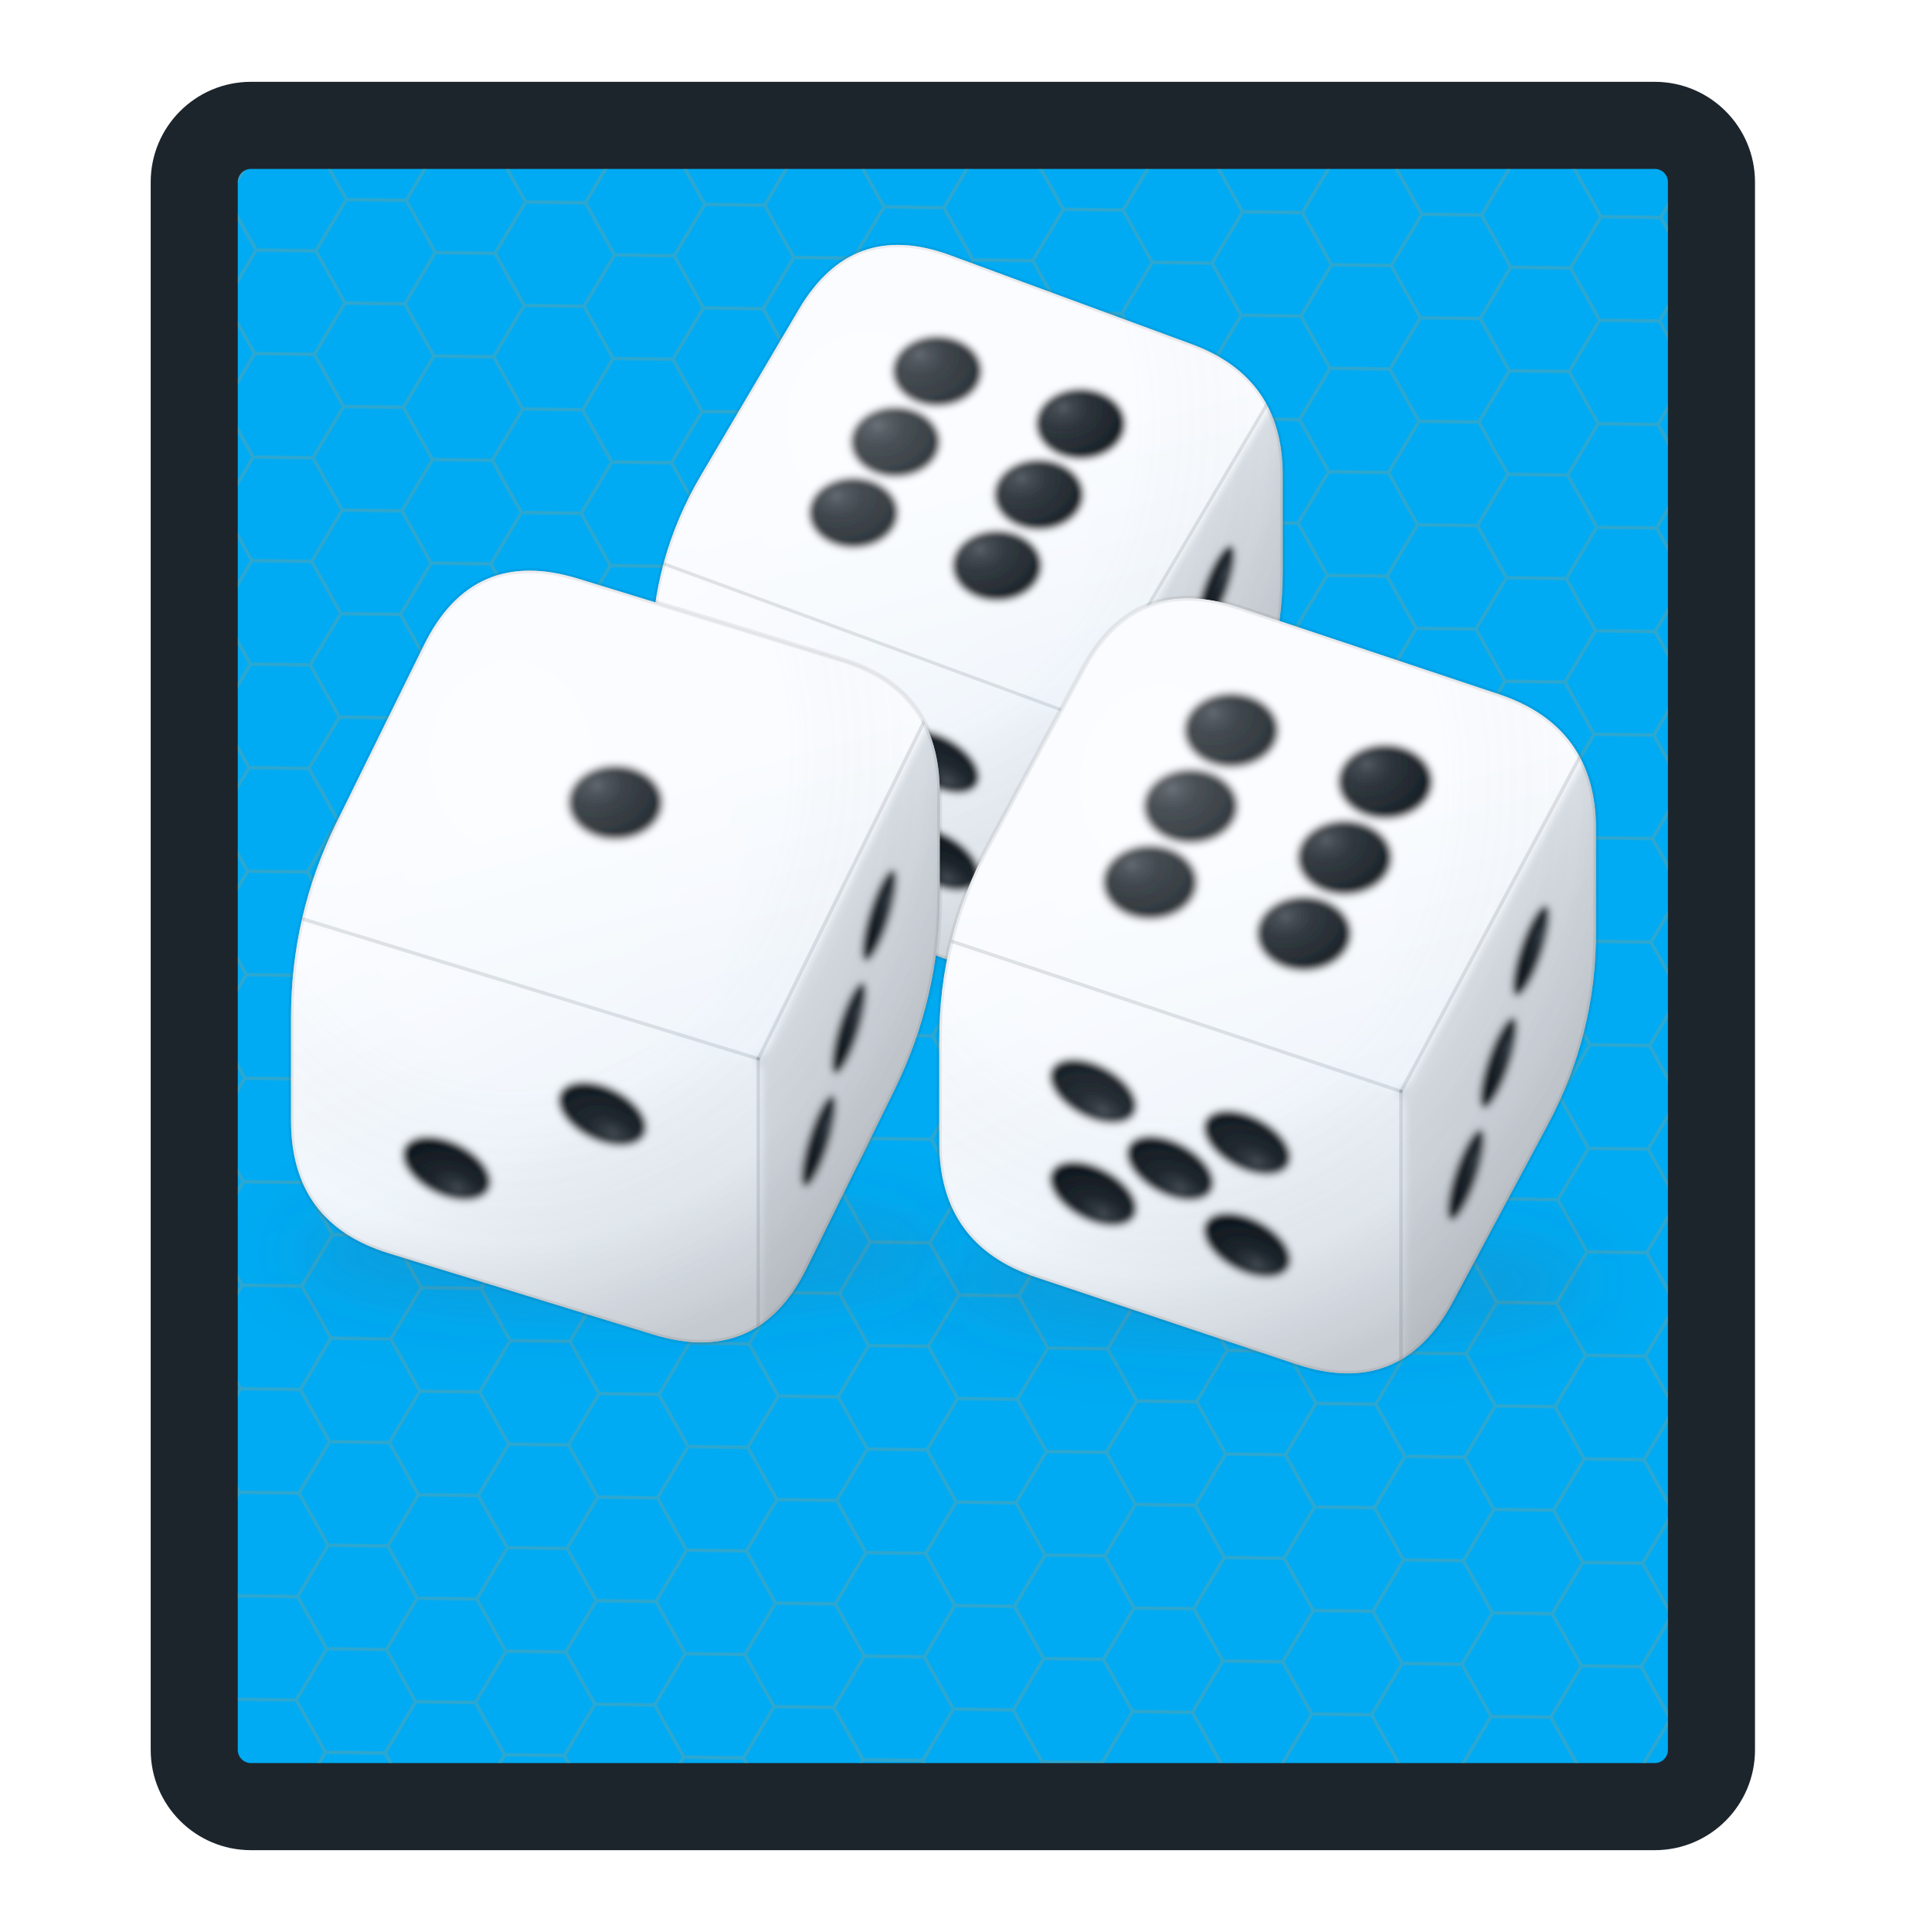
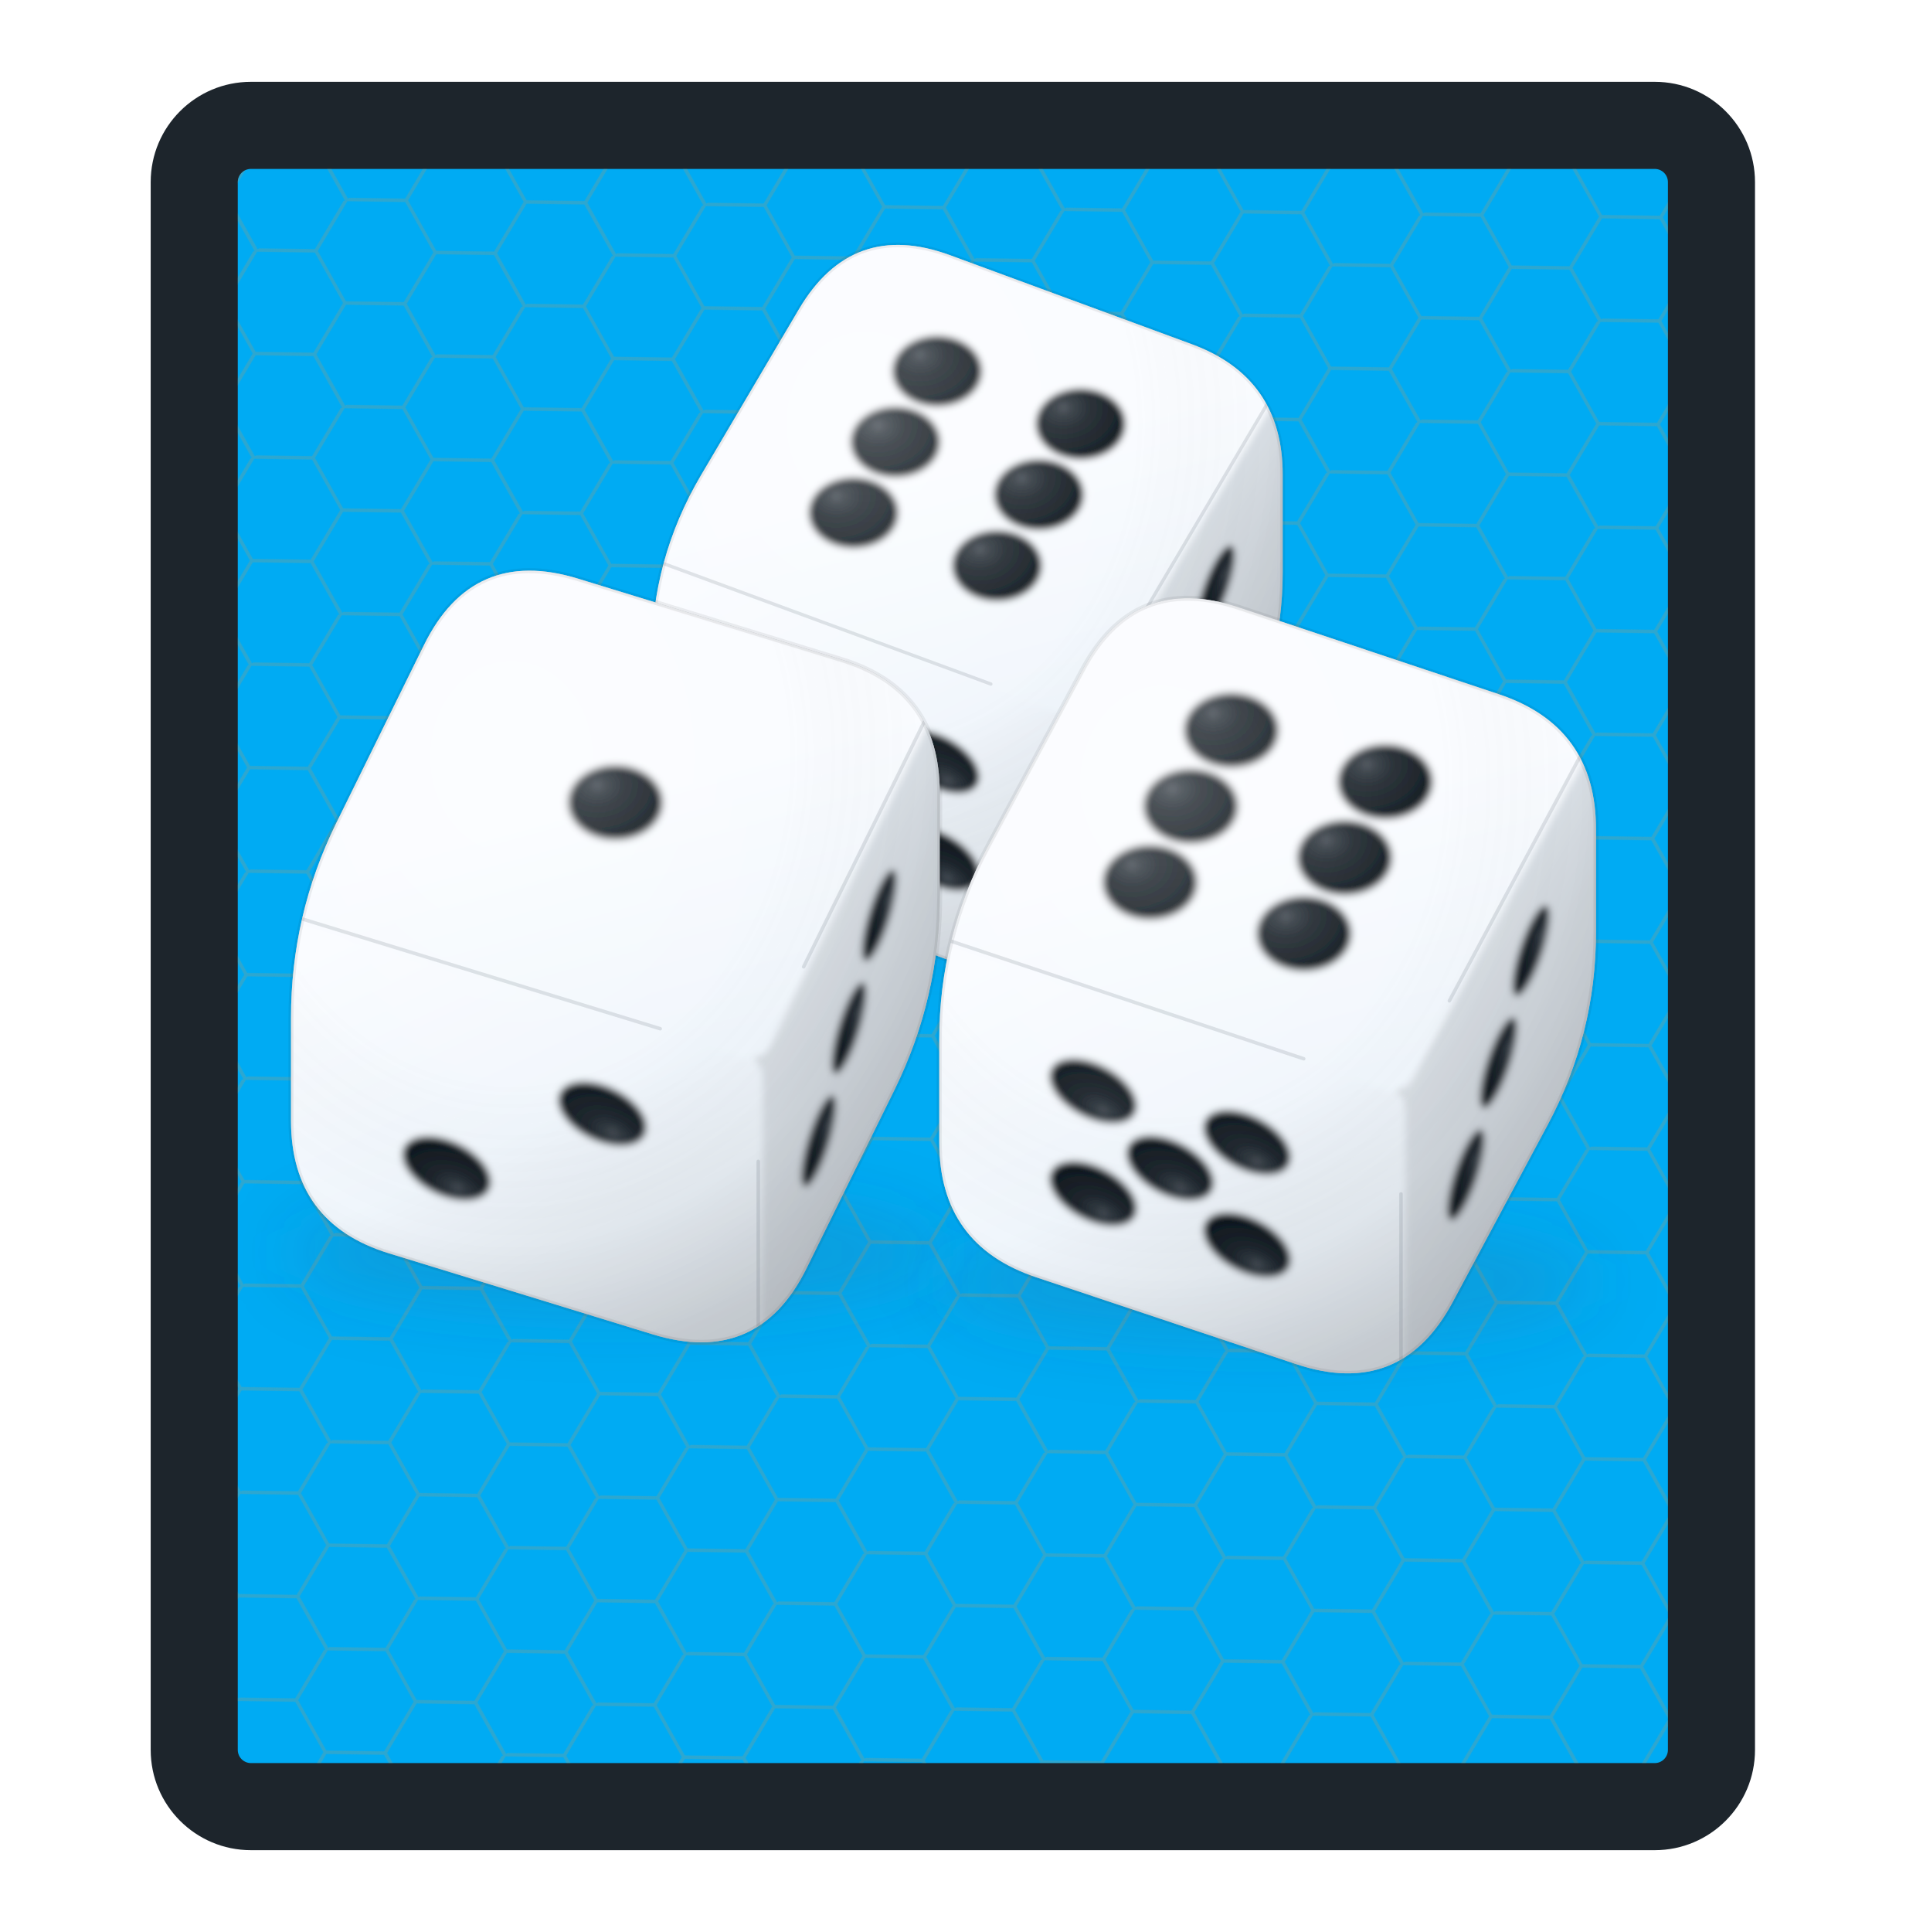
<svg xmlns="http://www.w3.org/2000/svg" viewBox="-361 -366 722 732" width="960" height="973" aria-hidden="true">
  <defs>
    <linearGradient id="dl5nhi" x1=".25" y1="0" x2=".6" y2="1">
      <stop offset="0" stop-color="#fafcff" />
      <stop offset="0.5" stop-color="#fafcff" />
      <stop offset="1" stop-color="#f0f6fc" />
    </linearGradient>
    <linearGradient id="ubnp6g" x1=".2" y1="0" x2=".7" y2="1">
      <stop offset="0" stop-color="#fafcff" />
      <stop offset="0.5" stop-color="#f0f6fc" />
      <stop offset="1" stop-color="#d1d7dd" />
    </linearGradient>
    <linearGradient id="rudlmm" x1=".2" y1="0" x2=".7" y2="1">
      <stop offset="0" stop-color="#f0f6fc" />
      <stop offset="0.5" stop-color="#cbd1d7" />
      <stop offset="1" stop-color="#b5bbc1" />
    </linearGradient>
    <radialGradient id="zwv00e" cx=".31" cy=".27" r=".78">
      <stop offset="0" stop-color="#525b63" />
      <stop offset=".1" stop-color="#303840" />
      <stop offset=".35" stop-color="#1d252c" />
      <stop offset="1" stop-color="#09131a" />
    </radialGradient>
    <radialGradient id="dzvcxc" cx=".34" cy=".24" r=".88">
      <stop offset="0" stop-color="#fff" stop-opacity=".22" />
      <stop offset=".48" stop-color="#fff" stop-opacity=".04" />
      <stop offset=".72" stop-color="#000" stop-opacity="0" />
      <stop offset="1" stop-color="#000" stop-opacity=".09" />
    </radialGradient>
    <filter id="s8lvgj" x="-60%" y="-60%" width="220%" height="220%">
      <feGaussianBlur stdDeviation="14" />
    </filter>
    <filter id="gaxolm" x="-60%" y="-60%" width="220%" height="220%">
      <feGaussianBlur stdDeviation="5" />
    </filter>
    <filter id="tde8v6" x="-20%" y="-20%" width="140%" height="140%">
      <feGaussianBlur stdDeviation="1.4" />
    </filter>
    <path id="mmhcub" d="M-129.4 24.5Q-129.4 -16.4 -111.4 -53.1L-76.4 -124.1Q-57 -163.6 -14.9 -150.7L90.3 -118.4Q129.4 -106.4 129.4 -65.4L129.4 -24.5Q129.4 16.4 111.4 53.1L76.4 124.1Q57 163.6 14.9 150.7L-90.3 118.4Q-129.4 106.4 -129.4 65.4Z" />
    <clipPath id="gzfhly">
      <use href="#mmhcub" />
    </clipPath>
    <path id="zv5tqm" d="M-92.2 116.3Q-131 103.4 -131 62.4L-131 21.5Q-131 -19.4 -111.7 -55.5L-73.9 -126Q-53.2 -164.8 -11.4 -150.9L92.2 -116.3Q131 -103.4 131 -62.4L131 -21.5Q131 19.4 111.7 55.5L73.9 126Q53.2 164.8 11.4 150.9Z" />
    <clipPath id="fe5i4u">
      <use href="#zv5tqm" />
    </clipPath>
    <path id="awz4v1" d="M-94.5 113.7Q-132.9 99.6 -132.9 58.7L-132.9 17.8Q-132.9 -23.1 -112.1 -58.4L-70.8 -128.4Q-48.4 -166.3 -7.1 -151.1L94.5 -113.7Q132.9 -99.6 132.9 -58.7L132.9 -17.8Q132.9 23.1 112.1 58.4L70.8 128.4Q48.4 166.3 7.1 151.1Z" />
    <clipPath id="q35gnv">
      <use href="#awz4v1" />
    </clipPath>
    <pattern id="h33nko" patternUnits="userSpaceOnUse" width="67.94" height="39.22" patternTransform="translate(20.51 36.64) rotate(60.78)">
      <path d="M0 19.612L11.323 39.223M11.323 39.223L33.968 39.223M33.968 39.223L45.291 19.612M45.291 19.612L33.968 0M33.968 0L11.323 0M11.323 0L0 19.612M45.291 19.612L67.936 19.612" fill="none" stroke="#b59e69" stroke-width="1.31" stroke-opacity=".25" />
    </pattern>
  </defs>
  <rect x="-304" y="-335" width="608" height="670" rx="38" fill="#1d252c" />
  <rect x="-271" y="-302" width="542" height="604" rx="5" fill="#00abf3" />
  <rect x="-271" y="-302" width="542" height="604" rx="5" fill="url(#h33nko)" />
  <g transform="translate(5.4 -133.3) scale(0.9)">
    <ellipse cx="0" cy="118" rx="132" ry="24" fill="#43525f" fill-opacity=".16" filter="url(#s8lvgj)" />
    <ellipse cx="0" cy="112" rx="62" ry="11" fill="#43525f" fill-opacity=".18" filter="url(#gaxolm)" />
  </g>
  <g transform="translate(-127.9 -3.6) scale(0.95)">
    <ellipse cx="0" cy="118" rx="132" ry="24" fill="#43525f" fill-opacity=".16" filter="url(#s8lvgj)" />
    <ellipse cx="0" cy="112" rx="62" ry="11" fill="#43525f" fill-opacity=".18" filter="url(#gaxolm)" />
  </g>
  <g transform="translate(119.3 7.5) scale(0.95)">
    <ellipse cx="0" cy="118" rx="132" ry="24" fill="#43525f" fill-opacity=".16" filter="url(#s8lvgj)" />
    <ellipse cx="0" cy="112" rx="62" ry="11" fill="#43525f" fill-opacity=".18" filter="url(#gaxolm)" />
  </g>
  <ellipse cx="-61.2" cy="-14.5" rx="36" ry="9" fill="#43525f" fill-opacity=".14" filter="url(#gaxolm)" />
  <ellipse cx="62.4" cy="-8.9" rx="36" ry="9" fill="#43525f" fill-opacity=".14" filter="url(#gaxolm)" />
  <g transform="translate(5.4 -133.3) scale(0.9)">
    <use href="#awz4v1" fill="#b8bec3" />
    <g clip-path="url(#q35gnv)" filter="url(#tde8v6)">
      <path d="M133.7 -93.3Q133.7 -102.3 129.1 -94.5L52.1 36Q47.6 43.7 47.6 52.7L47.6 159.9Q47.6 168.9 52.1 161.2L129.1 30.7Q133.7 22.9 133.7 13.9Z" fill="url(#rudlmm)" />
      <ellipse cx="104.7" cy="-11" rx="19" ry="4.9" transform="rotate(110.2 104.7 -11)" fill="url(#zwv00e)" />
      <ellipse cx="90.6" cy="33.3" rx="19" ry="4.9" transform="rotate(110.2 90.6 33.3)" fill="url(#zwv00e)" />
      <ellipse cx="76.6" cy="77.7" rx="19" ry="4.9" transform="rotate(110.2 76.6 77.7)" fill="url(#zwv00e)" />
      <path d="M50.2 52Q50.2 43 41.8 39.9L-126.2 -21.9Q-134.7 -25 -134.7 -16L-134.7 91.2Q-134.7 100.2 -126.2 103.3L41.8 165.1Q50.2 168.2 50.2 159.2Z" fill="url(#ubnp6g)" />
      <ellipse cx="-12" cy="62.2" rx="19" ry="10.6" transform="rotate(-149.5 -12 62.2)" fill="url(#zwv00e)" />
      <ellipse cx="-72.4" cy="40" rx="19" ry="10.6" transform="rotate(-149.5 -72.4 40)" fill="url(#zwv00e)" />
      <ellipse cx="-42.2" cy="71.6" rx="19" ry="10.6" transform="rotate(-149.5 -42.2 71.6)" fill="url(#zwv00e)" />
      <ellipse cx="-12" cy="103.1" rx="19" ry="10.6" transform="rotate(-149.5 -12 103.1)" fill="url(#zwv00e)" />
      <ellipse cx="-72.4" cy="80.9" rx="19" ry="10.6" transform="rotate(-149.5 -72.4 80.9)" fill="url(#zwv00e)" />
      <path d="M-54 -160.6Q-49.4 -168.4 -40.9 -165.3L127.1 -103.5Q135.5 -100.4 131 -92.6L54 37.9Q49.4 45.6 40.9 42.5L-127.1 -19.3Q-135.5 -22.4 -131 -30.1Z" fill="url(#dl5nhi)" />
      <ellipse cx="-12.6" cy="-102.3" rx="19" ry="15" transform="rotate(0 -12.6 -102.3)" fill="url(#zwv00e)" />
      <ellipse cx="47.8" cy="-80.1" rx="19" ry="15" transform="rotate(0 47.8 -80.1)" fill="url(#zwv00e)" />
      <ellipse cx="-30.2" cy="-72.5" rx="19" ry="15" transform="rotate(0 -30.2 -72.5)" fill="url(#zwv00e)" />
      <ellipse cx="30.2" cy="-50.3" rx="19" ry="15" transform="rotate(0 30.2 -50.3)" fill="url(#zwv00e)" />
      <ellipse cx="-47.8" cy="-42.7" rx="19" ry="15" transform="rotate(0 -47.8 -42.7)" fill="url(#zwv00e)" />
      <ellipse cx="12.6" cy="-20.4" rx="19" ry="15" transform="rotate(0 12.6 -20.4)" fill="url(#zwv00e)" />
    </g>
    <use href="#awz4v1" fill="url(#dzvcxc)" />
    <use href="#awz4v1" fill="none" stroke="#00000010" stroke-width="2" />
-     <g clip-path="url(#q35gnv)">
-       <path d="M48.4 43.5L48.4 166.3" fill="none" stroke="#43525f" stroke-opacity=".15" stroke-width="1.4" stroke-linecap="round" />
-       <path d="M132.9 -99.6L48.4 43.5" fill="none" stroke="#43525f" stroke-opacity=".15" stroke-width="1.4" stroke-linecap="round" />
-       <path d="M48.4 43.5L-132.9 -23.1" fill="none" stroke="#43525f" stroke-opacity=".15" stroke-width="1.4" stroke-linecap="round" />
-     </g>
+     <path clip-path="url(#q35gnv)" d="M48.4 84.4L48.4 151" fill="none" stroke="#43525f" stroke-opacity=".15" stroke-width="1.4" stroke-linecap="round" />
+     <path clip-path="url(#q35gnv)" d="M69.2 8.3L126.2 -88.2" fill="none" stroke="#43525f" stroke-opacity=".15" stroke-width="1.4" stroke-linecap="round" />
+     <path clip-path="url(#q35gnv)" d="M10 29.4L-127.8 -21.3" fill="none" stroke="#43525f" stroke-opacity=".15" stroke-width="1.4" stroke-linecap="round" />
  </g>
  <g transform="translate(-127.9 -3.6) scale(0.95)">
    <use href="#mmhcub" fill="#b8bec3" />
    <g clip-path="url(#gzfhly)" filter="url(#tde8v6)">
      <path d="M56.3 157.3Q56.3 166.3 60.2 158.2L126.2 24.2Q130.2 16.1 130.2 7.1L130.2 -100.1Q130.2 -109.1 126.2 -101L60.2 33Q56.3 41.1 56.3 50.1Z" fill="url(#rudlmm)" />
      <ellipse cx="81.1" cy="73.6" rx="19" ry="4.2" transform="rotate(107.1 81.1 73.6)" fill="url(#zwv00e)" />
      <ellipse cx="93.2" cy="28.6" rx="19" ry="4.2" transform="rotate(107.1 93.2 28.6)" fill="url(#zwv00e)" />
      <ellipse cx="105.3" cy="-16.4" rx="19" ry="4.2" transform="rotate(107.1 105.3 -16.4)" fill="url(#zwv00e)" />
      <path d="M-131.3 98Q-131.3 107 -122.7 109.7L50.2 162.7Q58.8 165.4 58.8 156.4L58.8 49.2Q58.8 40.2 50.2 37.5L-122.7 -15.5Q-131.3 -18.2 -131.3 -9.2Z" fill="url(#ubnp6g)" />
      <ellipse cx="-67.3" cy="84.5" rx="19" ry="10.9" transform="rotate(-153.8 -67.3 84.5)" fill="url(#zwv00e)" />
      <ellipse cx="-5.2" cy="62.7" rx="19" ry="10.9" transform="rotate(-153.8 -5.2 62.7)" fill="url(#zwv00e)" />
      <path d="M-62.1 -157.5Q-58.1 -165.6 -49.5 -163L123.4 -109.9Q132 -107.3 128 -99.2L62.1 34.8Q58.1 42.9 49.5 40.2L-123.4 -12.8Q-132 -15.5 -128 -23.6Z" fill="url(#dl5nhi)" />
      <ellipse cx="0" cy="-61.4" rx="19" ry="15" transform="rotate(0 0 -61.4)" fill="url(#zwv00e)" />
    </g>
    <use href="#mmhcub" fill="url(#dzvcxc)" />
    <use href="#mmhcub" fill="none" stroke="#00000010" stroke-width="2" />
-     <g clip-path="url(#gzfhly)">
-       <path d="M57 163.6L57 40.8" fill="none" stroke="#43525f" stroke-opacity=".15" stroke-width="1.4" stroke-linecap="round" />
-       <path d="M129.4 -106.4L57 40.8" fill="none" stroke="#43525f" stroke-opacity=".15" stroke-width="1.4" stroke-linecap="round" />
-       <path d="M57 40.8L-129.4 -16.4" fill="none" stroke="#43525f" stroke-opacity=".15" stroke-width="1.4" stroke-linecap="round" />
-     </g>
+     <path clip-path="url(#gzfhly)" d="M57 81.7L57 147.5" fill="none" stroke="#43525f" stroke-opacity=".15" stroke-width="1.4" stroke-linecap="round" />
+     <path clip-path="url(#gzfhly)" d="M75.1 4.1L123.2 -93.6" fill="none" stroke="#43525f" stroke-opacity=".15" stroke-width="1.4" stroke-linecap="round" />
+     <path clip-path="url(#gzfhly)" d="M17.9 28.8L-125 -15" fill="none" stroke="#43525f" stroke-opacity=".15" stroke-width="1.4" stroke-linecap="round" />
  </g>
  <g transform="translate(119.3 7.5) scale(0.95)">
    <use href="#zv5tqm" fill="#b8bec3" />
    <g clip-path="url(#fe5i4u)" filter="url(#tde8v6)">
      <path d="M131.8 -97Q131.8 -106 127.6 -98.1L56.6 34.4Q52.4 42.3 52.4 51.3L52.4 158.5Q52.4 167.5 56.6 159.6L127.6 27.1Q131.8 19.2 131.8 10.2Z" fill="url(#rudlmm)" />
      <ellipse cx="105.1" cy="-14" rx="19" ry="4.5" transform="rotate(108.5 105.1 -14)" fill="url(#zwv00e)" />
      <ellipse cx="92.1" cy="30.7" rx="19" ry="4.5" transform="rotate(108.5 92.1 30.7)" fill="url(#zwv00e)" />
      <ellipse cx="79.1" cy="75.4" rx="19" ry="4.5" transform="rotate(108.5 79.1 75.4)" fill="url(#zwv00e)" />
      <path d="M55 50.5Q55 41.5 46.5 38.6L-124.3 -18.4Q-132.9 -21.2 -132.9 -12.2L-132.9 95Q-132.9 104 -124.3 106.8L46.5 163.8Q55 166.7 55 157.7Z" fill="url(#ubnp6g)" />
      <ellipse cx="-8.2" cy="62.5" rx="19" ry="10.7" transform="rotate(-151.8 -8.2 62.5)" fill="url(#zwv00e)" />
      <ellipse cx="-69.6" cy="42" rx="19" ry="10.7" transform="rotate(-151.8 -69.6 42)" fill="url(#zwv00e)" />
      <ellipse cx="-38.9" cy="72.7" rx="19" ry="10.7" transform="rotate(-151.8 -38.9 72.7)" fill="url(#zwv00e)" />
      <ellipse cx="-8.2" cy="103.4" rx="19" ry="10.7" transform="rotate(-151.8 -8.2 103.4)" fill="url(#zwv00e)" />
      <ellipse cx="-69.6" cy="82.9" rx="19" ry="10.7" transform="rotate(-151.8 -69.6 82.9)" fill="url(#zwv00e)" />
      <path d="M-58.5 -159Q-54.2 -166.9 -45.7 -164.1L125.1 -107Q133.7 -104.2 129.4 -96.3L58.5 36.2Q54.2 44.2 45.7 41.3L-125.1 -15.7Q-133.7 -18.5 -129.4 -26.5Z" fill="url(#dl5nhi)" />
      <ellipse cx="-14.5" cy="-101.9" rx="19" ry="15" transform="rotate(0 -14.5 -101.9)" fill="url(#zwv00e)" />
      <ellipse cx="46.9" cy="-81.4" rx="19" ry="15" transform="rotate(0 46.9 -81.4)" fill="url(#zwv00e)" />
      <ellipse cx="-30.7" cy="-71.6" rx="19" ry="15" transform="rotate(0 -30.7 -71.6)" fill="url(#zwv00e)" />
      <ellipse cx="30.7" cy="-51.1" rx="19" ry="15" transform="rotate(0 30.7 -51.1)" fill="url(#zwv00e)" />
      <ellipse cx="-46.9" cy="-41.3" rx="19" ry="15" transform="rotate(0 -46.9 -41.3)" fill="url(#zwv00e)" />
      <ellipse cx="14.5" cy="-20.8" rx="19" ry="15" transform="rotate(0 14.5 -20.8)" fill="url(#zwv00e)" />
    </g>
    <use href="#zv5tqm" fill="url(#dzvcxc)" />
    <use href="#zv5tqm" fill="none" stroke="#00000010" stroke-width="2" />
-     <g clip-path="url(#fe5i4u)">
-       <path d="M53.2 42.1L53.2 164.8" fill="none" stroke="#43525f" stroke-opacity=".15" stroke-width="1.4" stroke-linecap="round" />
-       <path d="M131 -103.4L53.2 42.1" fill="none" stroke="#43525f" stroke-opacity=".15" stroke-width="1.4" stroke-linecap="round" />
-       <path d="M53.2 42.1L-131 -19.4" fill="none" stroke="#43525f" stroke-opacity=".15" stroke-width="1.4" stroke-linecap="round" />
-     </g>
+     <path clip-path="url(#fe5i4u)" d="M53.2 83L53.2 149.1" fill="none" stroke="#43525f" stroke-opacity=".15" stroke-width="1.4" stroke-linecap="round" />
+     <path clip-path="url(#fe5i4u)" d="M72.5 6L124.5 -91.2" fill="none" stroke="#43525f" stroke-opacity=".15" stroke-width="1.4" stroke-linecap="round" />
+     <path clip-path="url(#fe5i4u)" d="M14.4 29.1L-126.3 -17.8" fill="none" stroke="#43525f" stroke-opacity=".15" stroke-width="1.4" stroke-linecap="round" />
  </g>
</svg>
